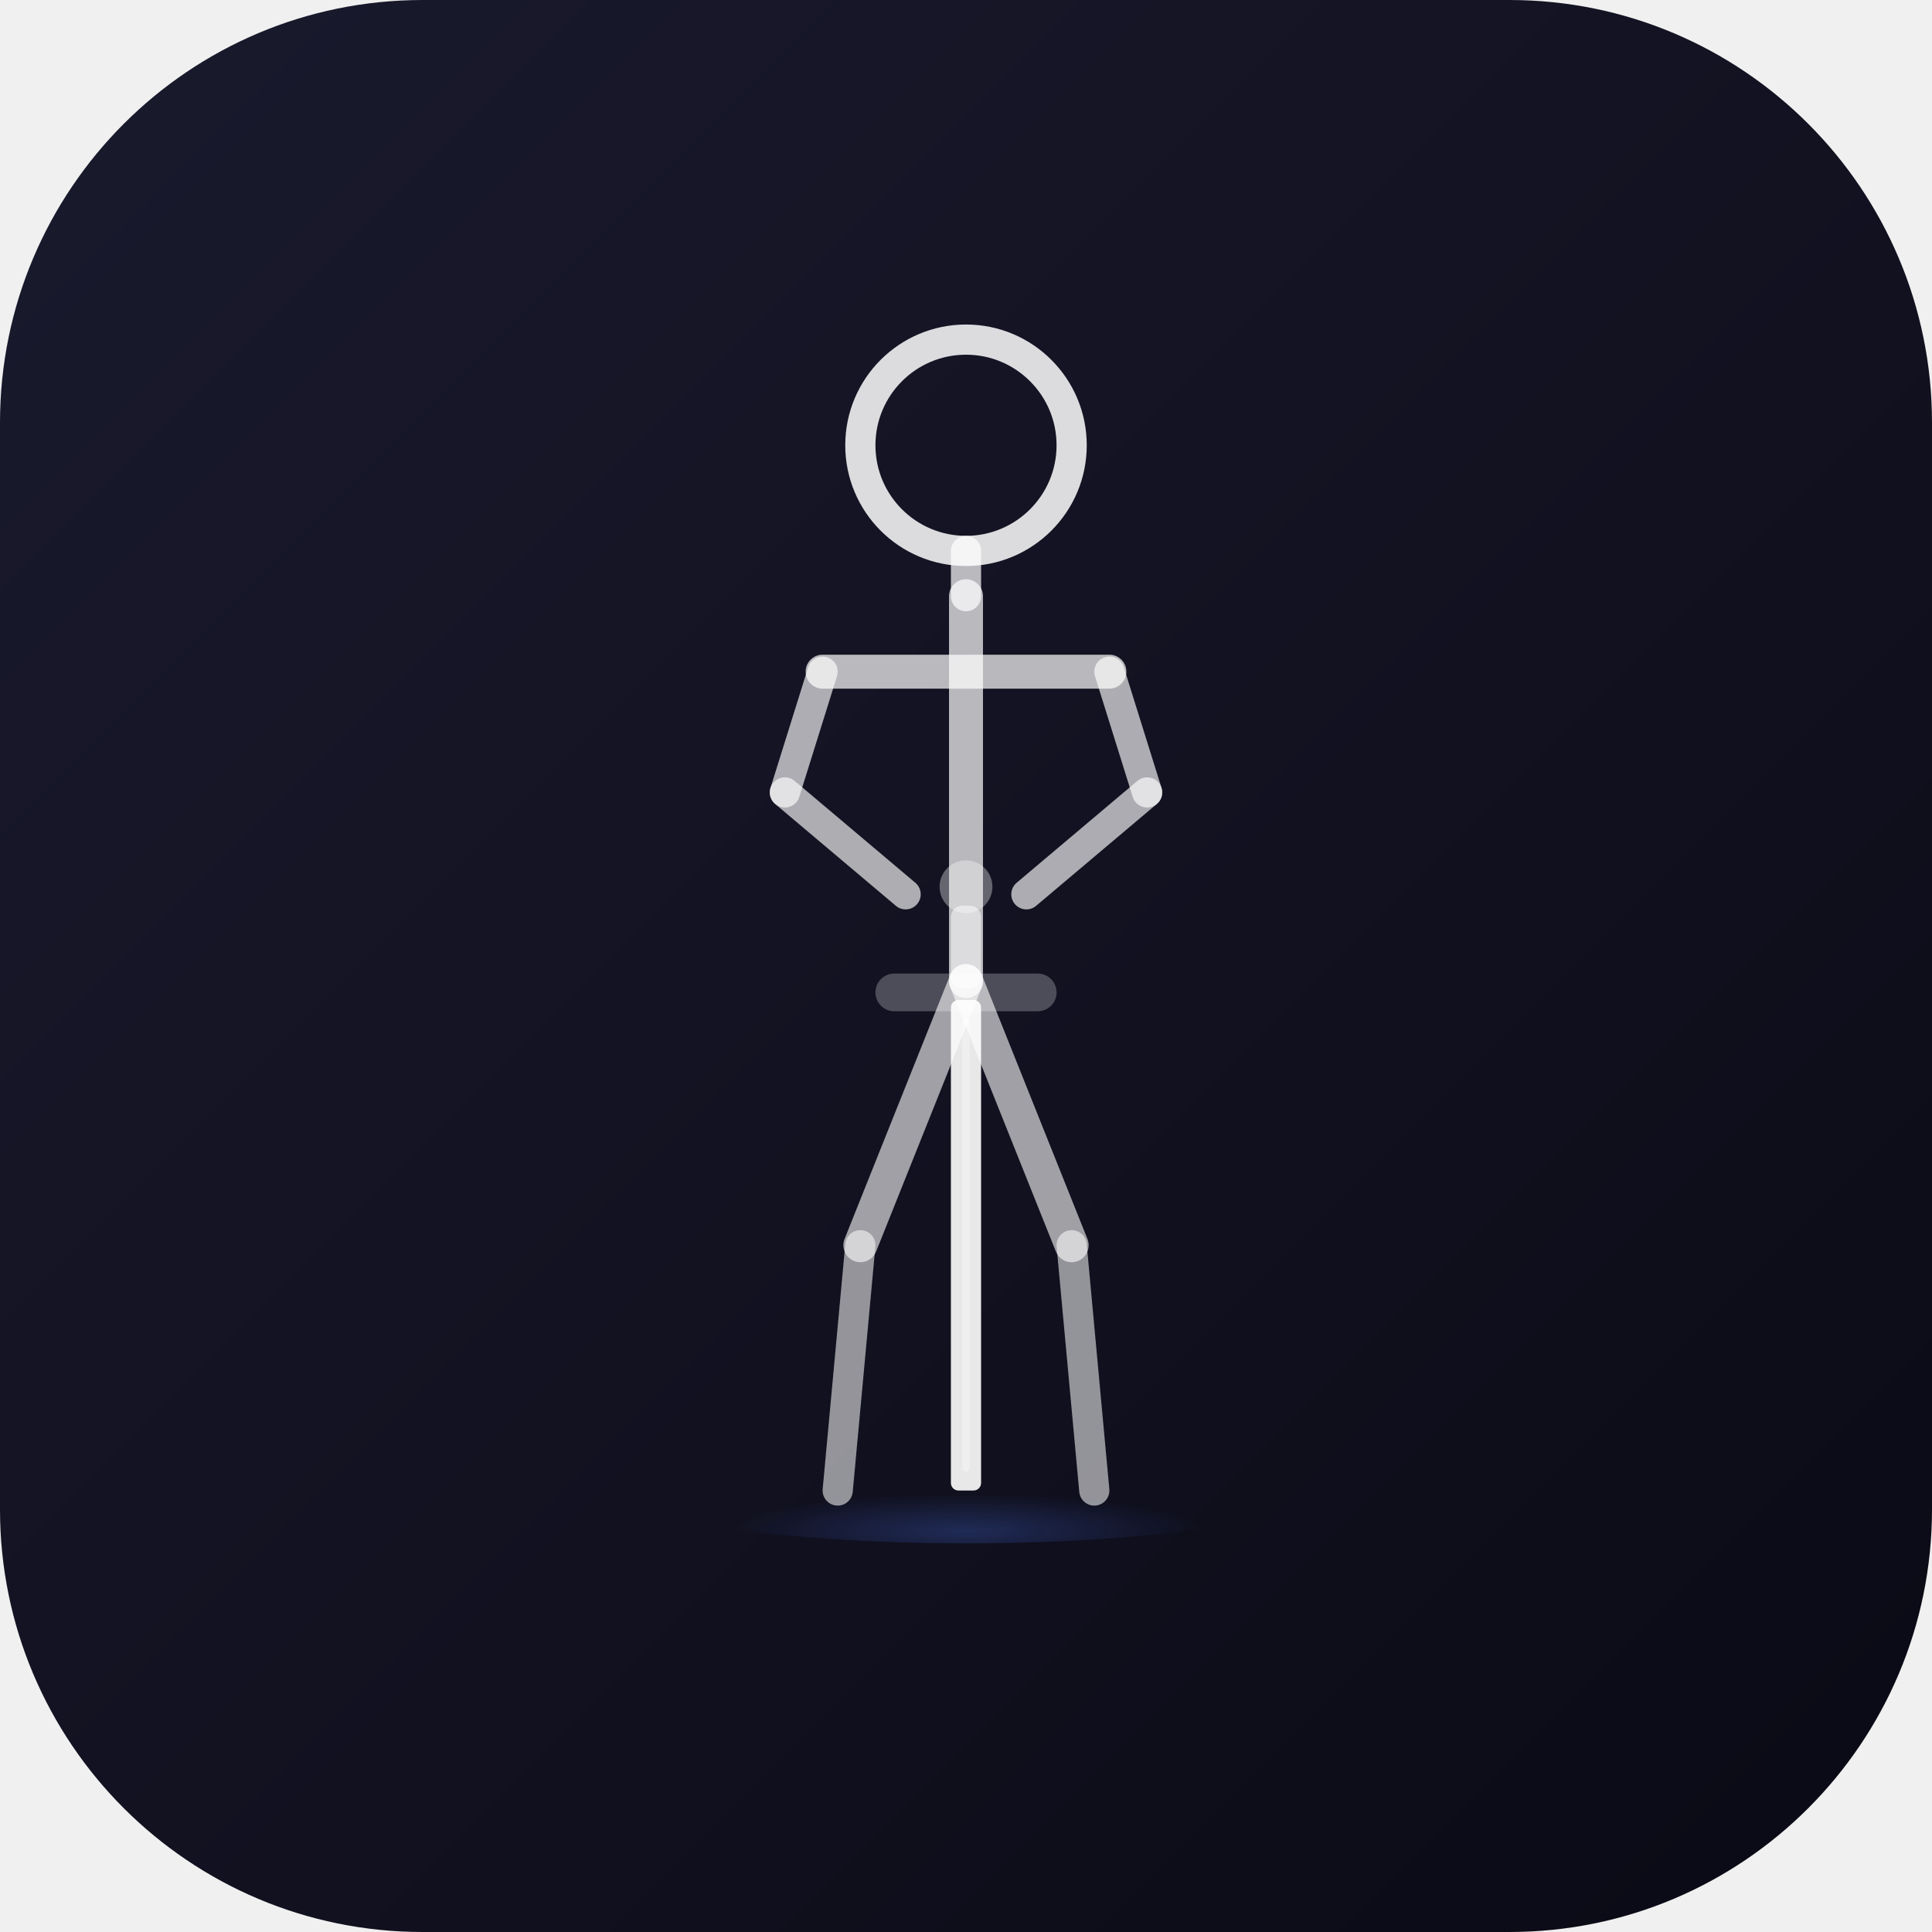
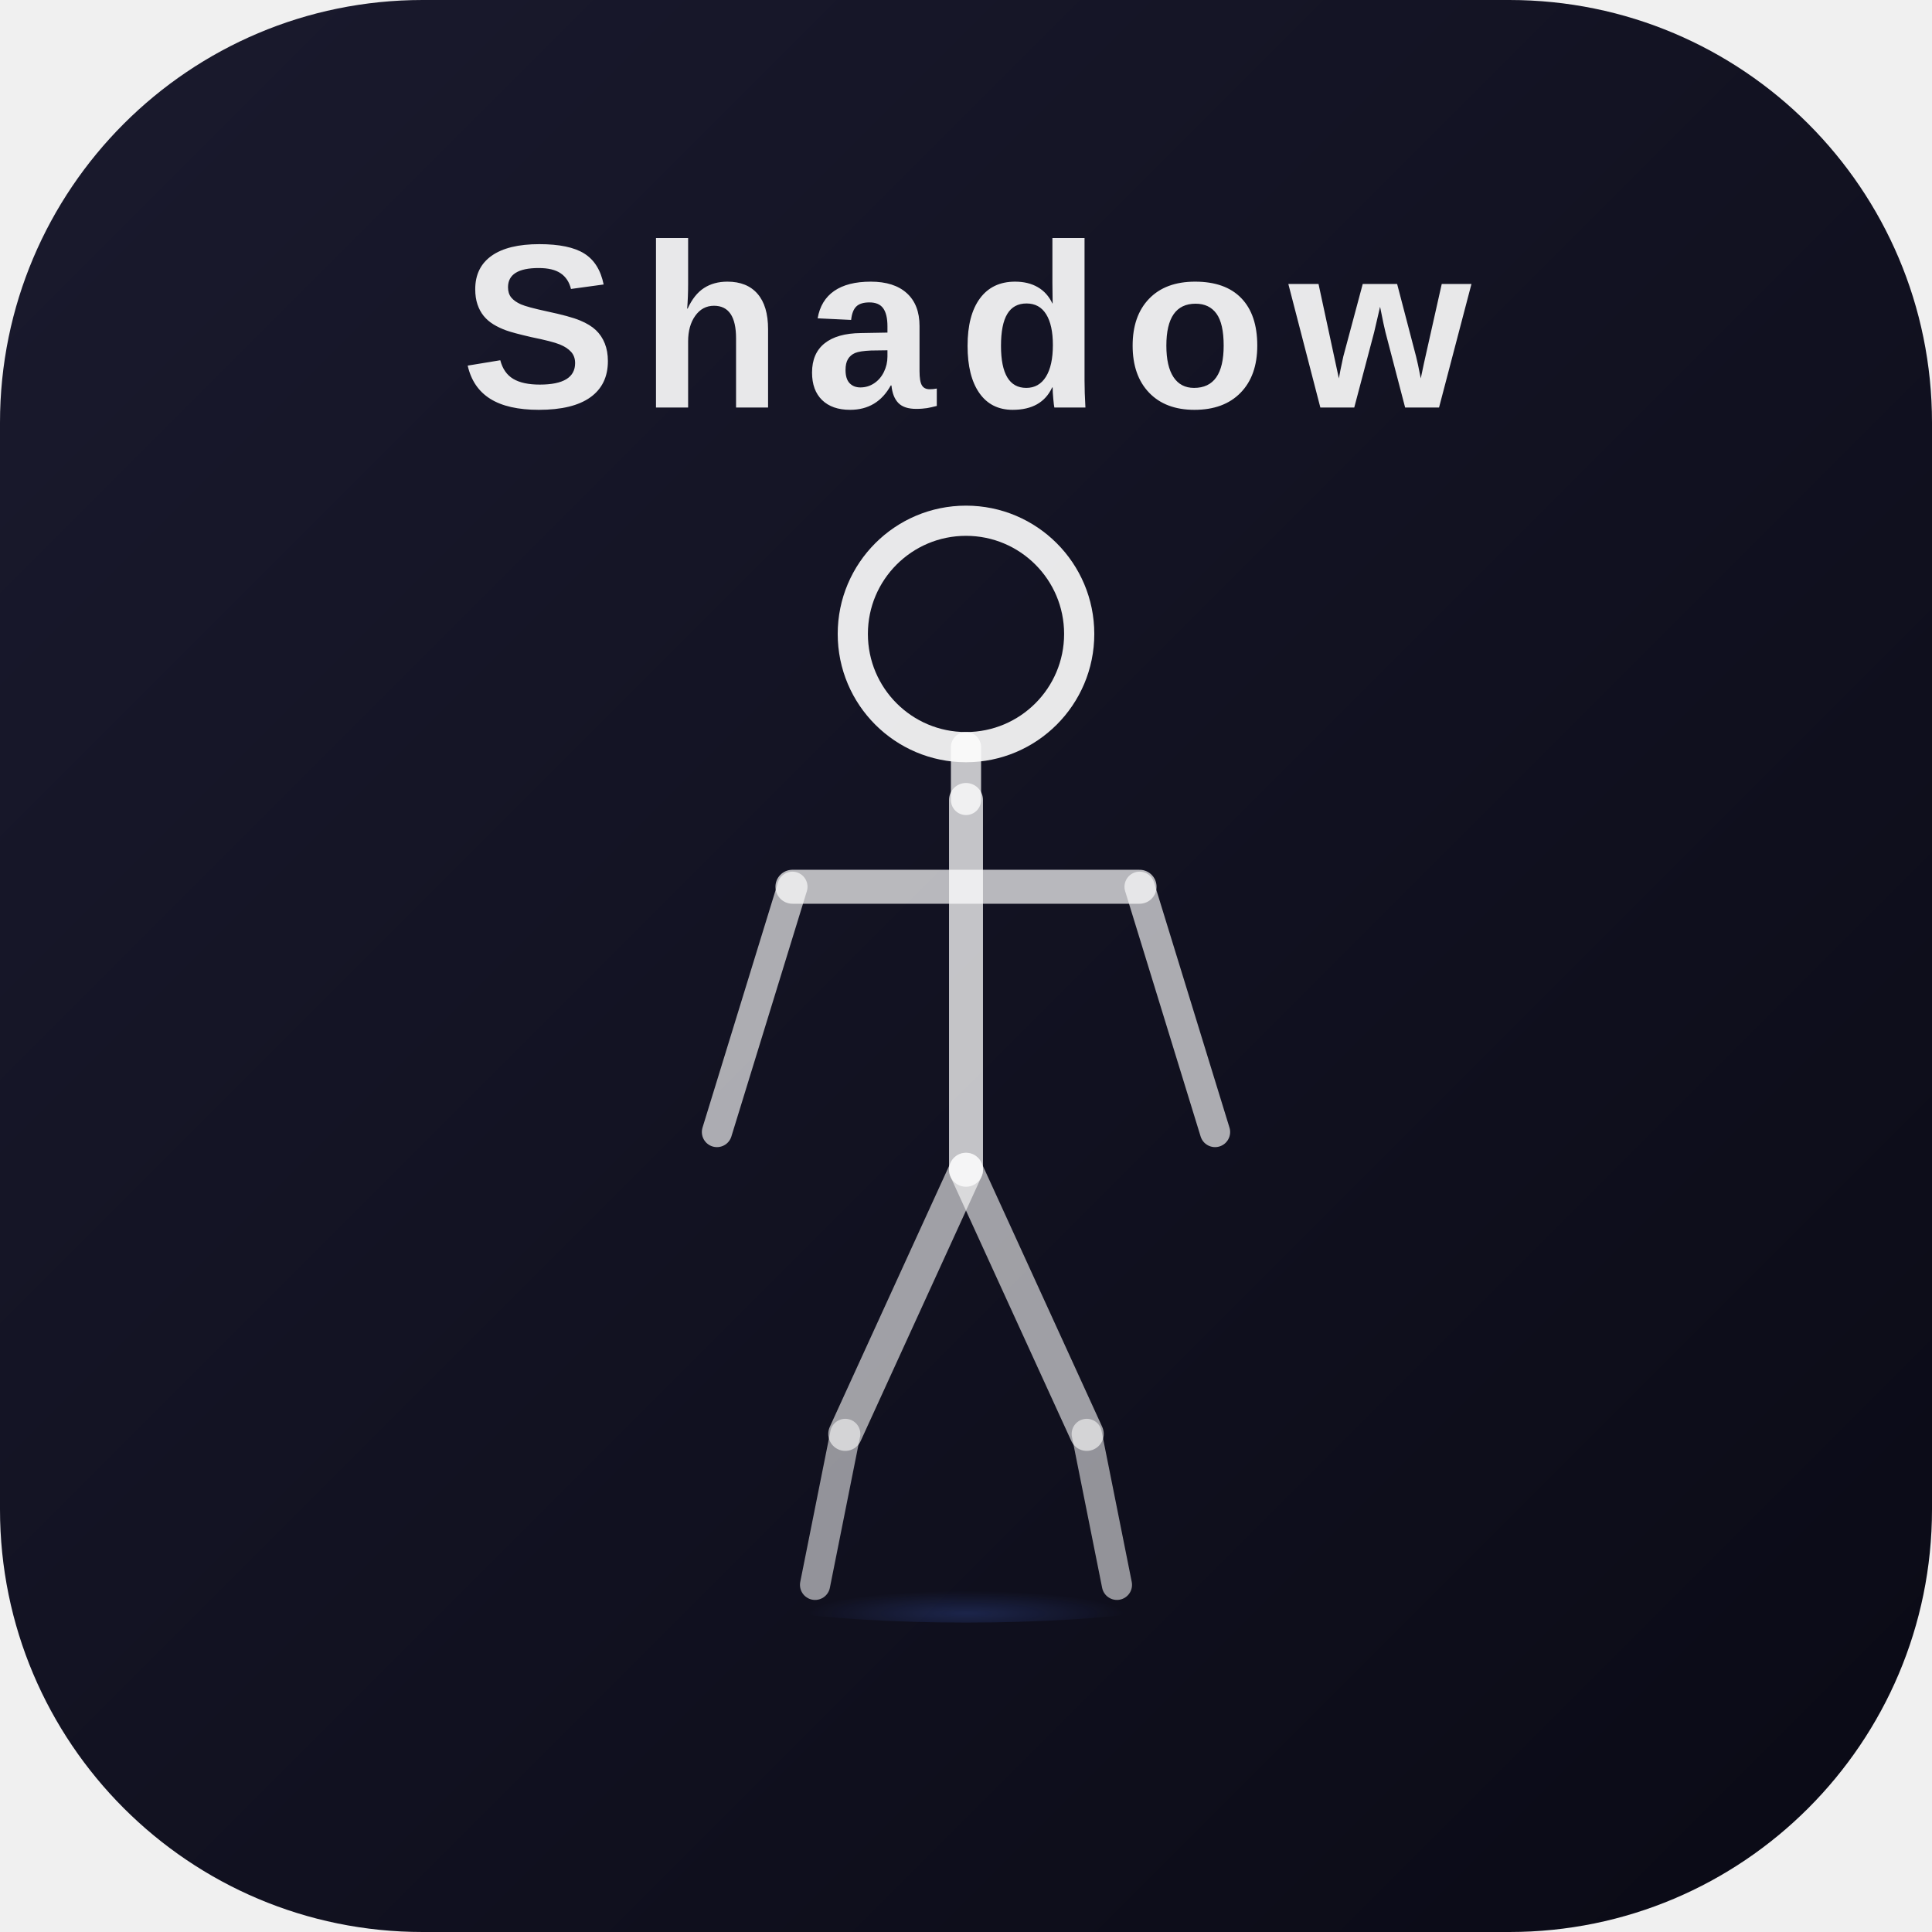
<svg xmlns="http://www.w3.org/2000/svg" width="192" height="192" viewBox="0 0 512 512">
  <defs>
    <linearGradient id="bg" x1="0" y1="0" x2="1" y2="1">
      <stop offset="0%" stop-color="#1a1a2e" />
      <stop offset="100%" stop-color="#0a0a15" />
    </linearGradient>
-     <radialGradient id="gl" cx=".5" cy=".88" r=".35">
-       <stop offset="0%" stop-color="#4f7cff" stop-opacity=".25" />
+     <radialGradient id="gl" cx=".5" cy=".88" r=".3">
+       <stop offset="0%" stop-color="#4f7cff" stop-opacity=".2" />
      <stop offset="100%" stop-color="#4f7cff" stop-opacity="0" />
    </radialGradient>
  </defs>
  <rect width="512" height="512" rx="112" fill="url(#bg)" />
-   <ellipse cx="256" cy="395" rx="90" ry="14" fill="url(#gl)" />
-   <rect x="252" y="265" width="8" height="130" rx="2" fill="#fff" opacity=".9" />
-   <rect x="255" y="270" width="2" height="120" rx="1" fill="#fff" opacity=".3" />
-   <rect x="232" y="258" width="48" height="10" rx="5" fill="#fff" opacity=".25" />
-   <rect x="252" y="240" width="8" height="22" rx="3" fill="#fff" opacity=".5" />
-   <circle cx="256" cy="235" r="7" fill="#fff" opacity=".35" />
+   <text x="256" y="108" text-anchor="middle" font-family="Arial,Helvetica,sans-serif" font-size="62" font-weight="700" fill="#fff" opacity=".9" letter-spacing="6">Shadow</text>
+   <ellipse cx="256" cy="420" rx="70" ry="10" fill="url(#gl)" />
  <g stroke="#fff" stroke-linecap="round" stroke-linejoin="round" fill="none">
-     <circle cx="256" cy="118" r="28" stroke-width="8" opacity=".85" />
-     <line x1="256" y1="146" x2="256" y2="158" stroke-width="8" opacity=".7" />
-     <line x1="256" y1="158" x2="256" y2="260" stroke-width="9" opacity=".7" />
-     <line x1="218" y1="178" x2="294" y2="178" stroke-width="9" opacity=".7" />
-     <line x1="218" y1="178" x2="208" y2="210" stroke-width="8" opacity=".65" />
-     <line x1="208" y1="210" x2="240" y2="237" stroke-width="8" opacity=".65" />
-     <line x1="294" y1="178" x2="304" y2="210" stroke-width="8" opacity=".65" />
-     <line x1="304" y1="210" x2="272" y2="237" stroke-width="8" opacity=".65" />
-     <line x1="256" y1="260" x2="228" y2="330" stroke-width="9" opacity=".6" />
-     <line x1="228" y1="330" x2="222" y2="395" stroke-width="8" opacity=".55" />
-     <line x1="256" y1="260" x2="284" y2="330" stroke-width="9" opacity=".6" />
-     <line x1="284" y1="330" x2="290" y2="395" stroke-width="8" opacity=".55" />
+     <circle cx="256" cy="168" r="30" stroke-width="8" opacity=".9" />
+     <line x1="256" y1="198" x2="256" y2="212" stroke-width="8" opacity=".75" />
+     <line x1="256" y1="212" x2="256" y2="310" stroke-width="9" opacity=".75" />
+     <line x1="210" y1="235" x2="302" y2="235" stroke-width="9" opacity=".7" />
+     <line x1="210" y1="235" x2="190" y2="300" stroke-width="8" opacity=".65" />
+     <line x1="302" y1="235" x2="322" y2="300" stroke-width="8" opacity=".65" />
+     <line x1="256" y1="310" x2="224" y2="380" stroke-width="9" opacity=".6" />
+     <line x1="224" y1="380" x2="216" y2="420" stroke-width="8" opacity=".55" />
+     <line x1="256" y1="310" x2="288" y2="380" stroke-width="9" opacity=".6" />
+     <line x1="288" y1="380" x2="296" y2="420" stroke-width="8" opacity=".55" />
  </g>
</svg>
